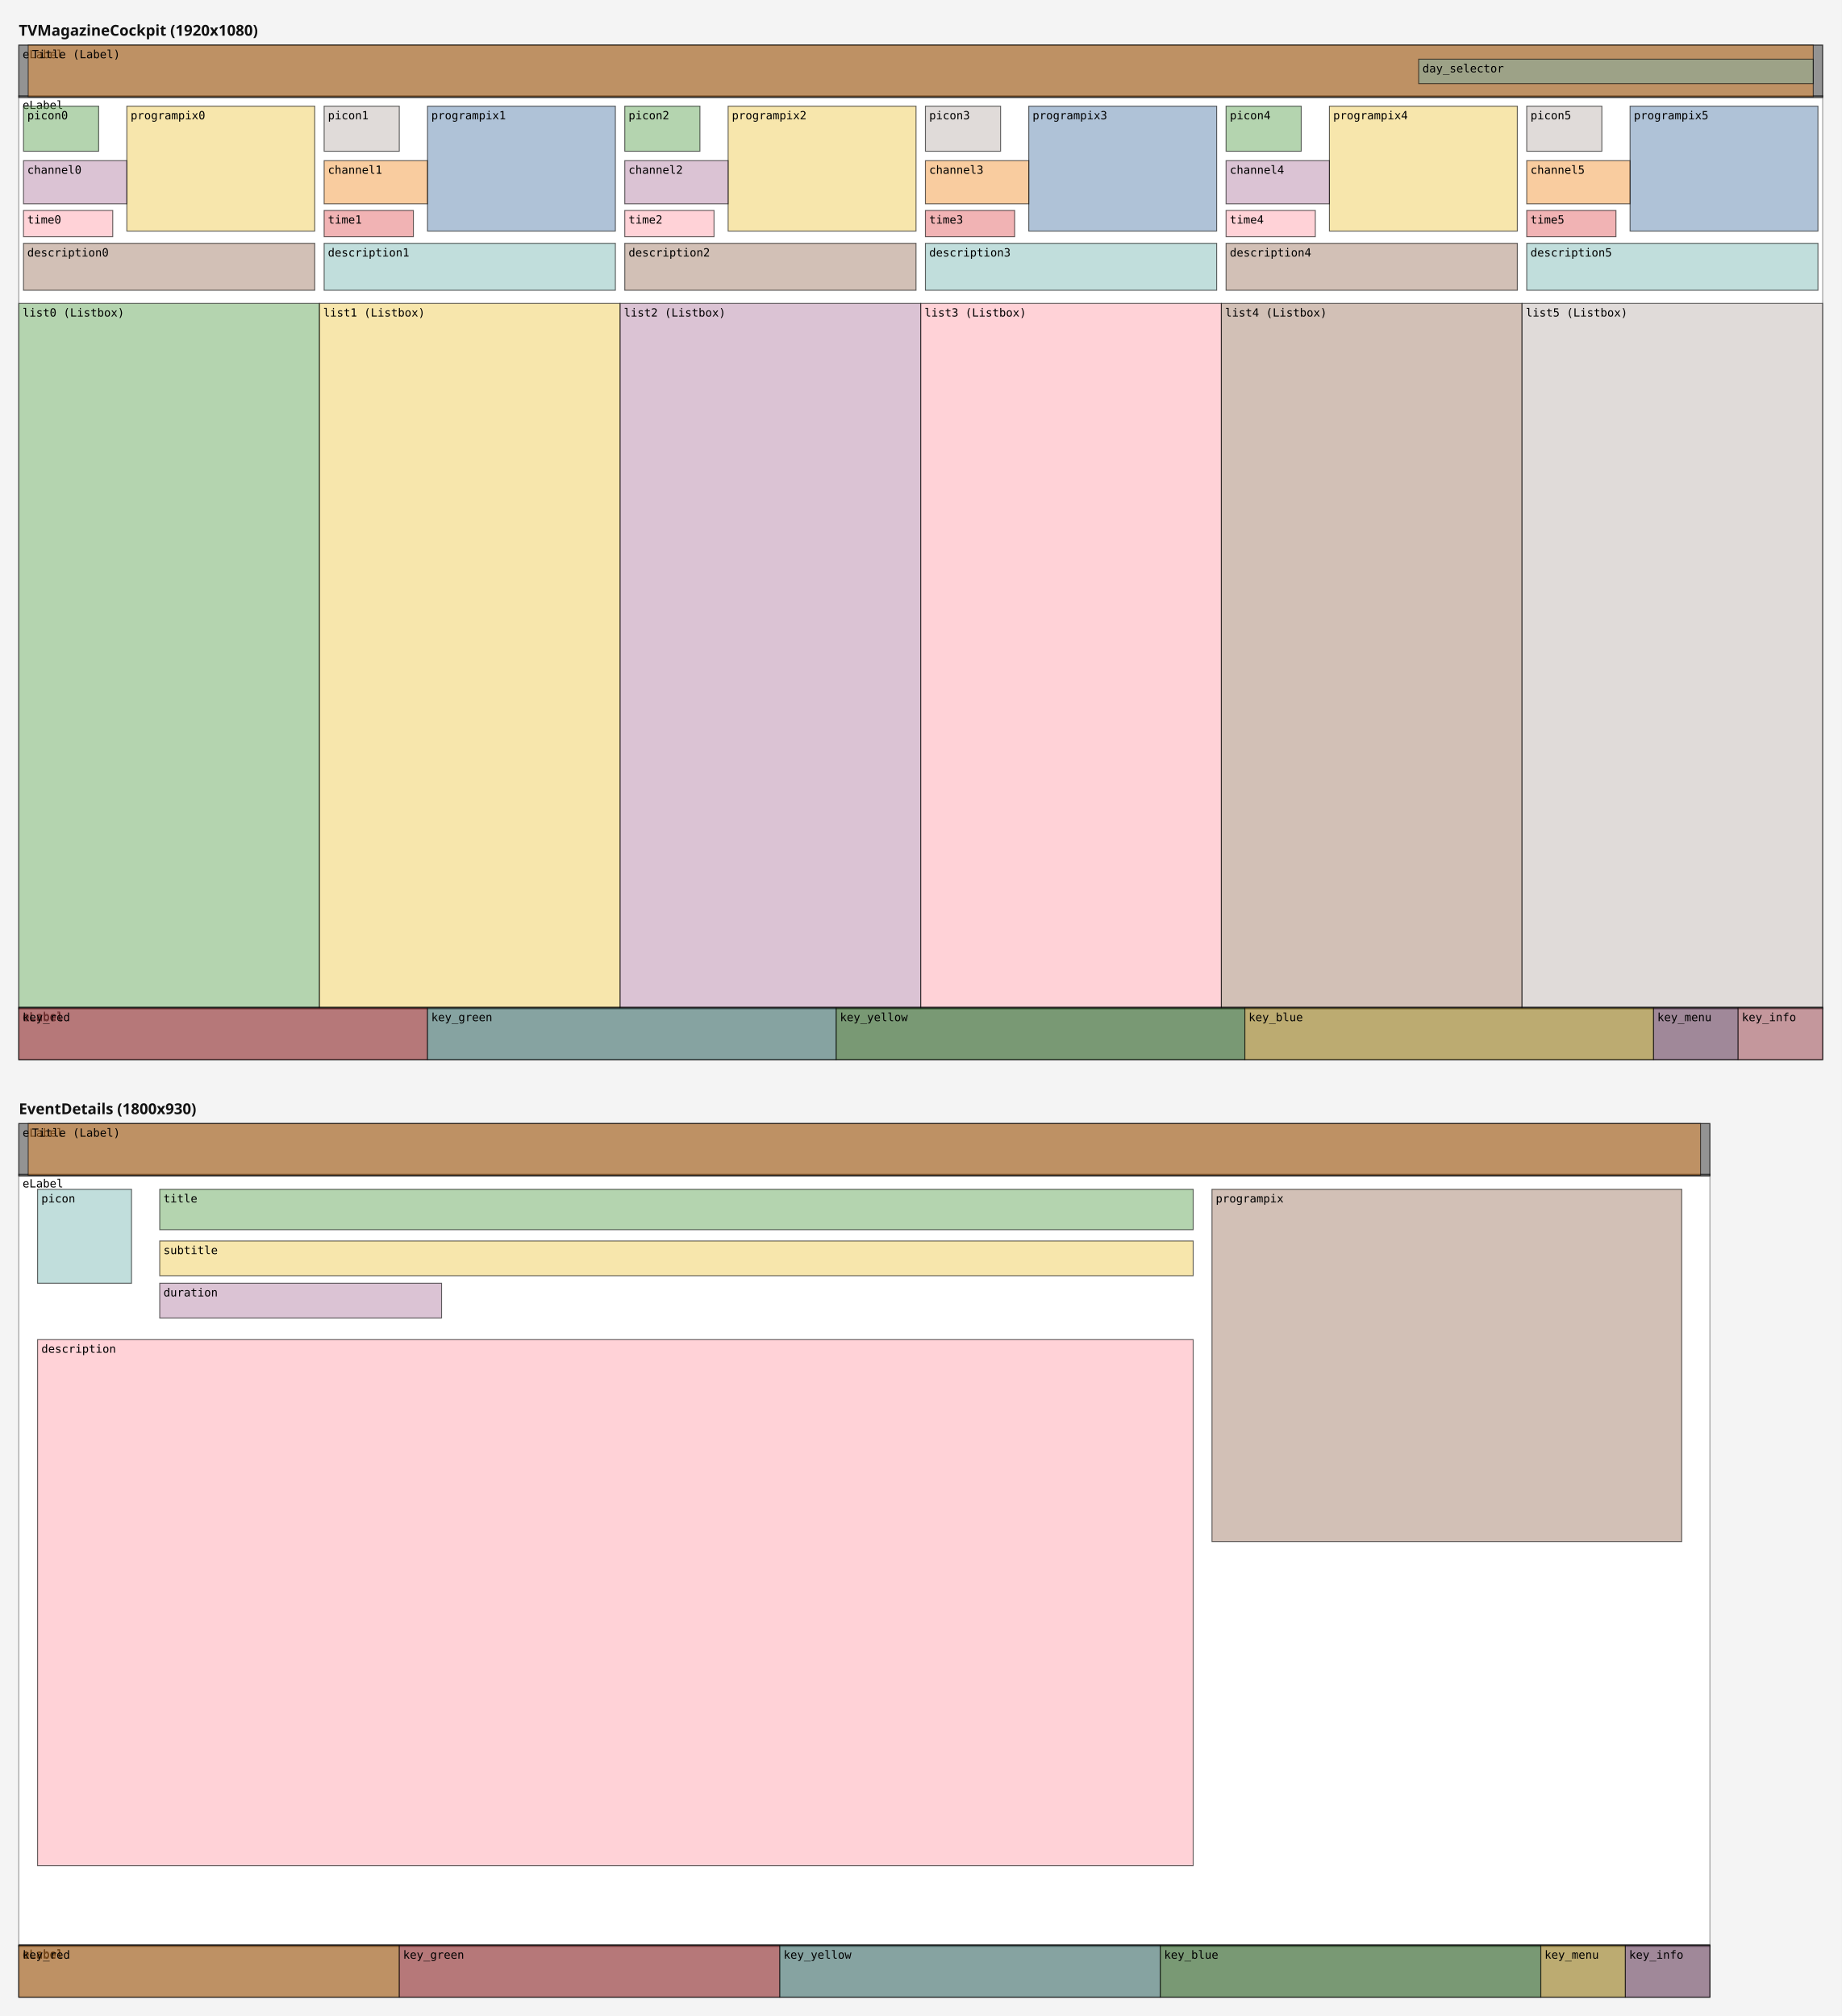
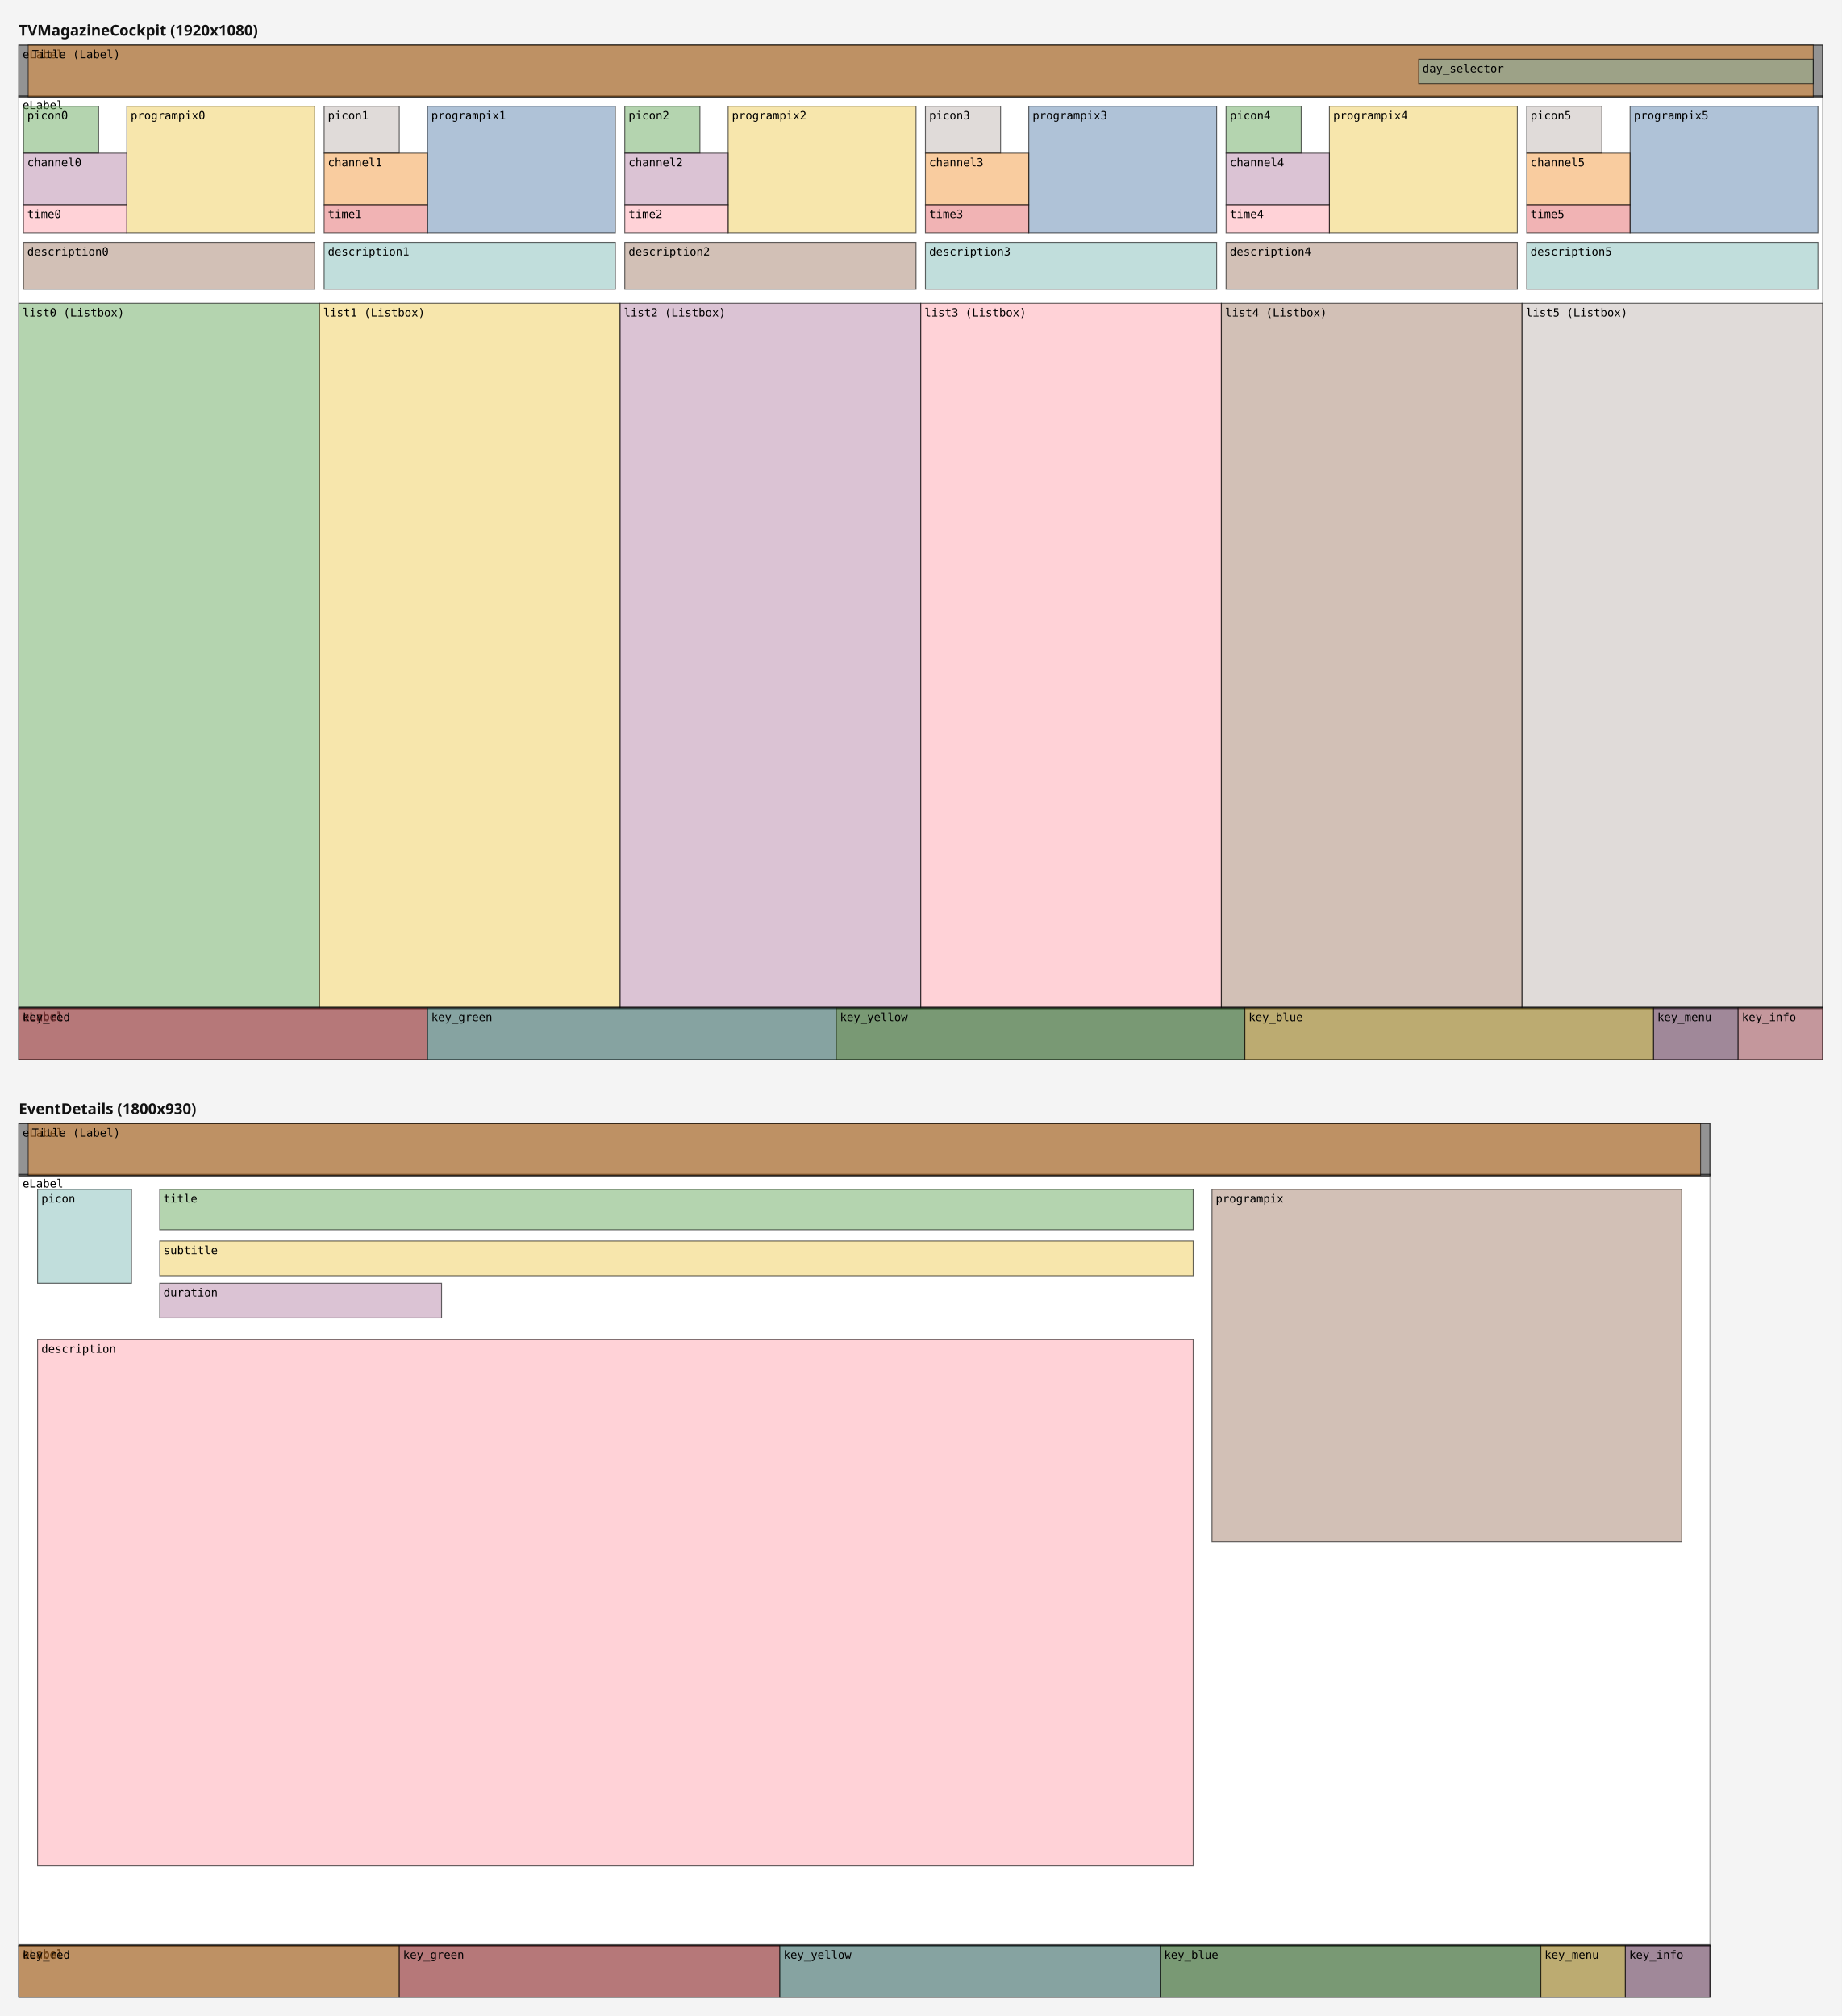
<svg xmlns="http://www.w3.org/2000/svg" width="1960" height="2146" viewBox="0 0 1960 2146">
  <rect x="0" y="0" width="1960" height="2146" fill="#f4f4f4" />
  <text x="20" y="38" font-family="sans-serif" font-size="16" font-weight="bold" fill="#111111">TVMagazineCockpit (1920x1080)</text>
  <g data-screen="0" transform="translate(20,48)">
    <rect x="0" y="0" width="1920" height="1080" fill="#ffffff" stroke="#999999" stroke-width="1" />
    <g>
      <rect data-ref="0:0" x="0" y="0" width="1920" height="55" fill="#101010" fill-opacity="0.45" stroke="#000000" stroke-opacity="0.6" stroke-width="1" />
      <text x="4" y="14" font-family="monospace" font-size="12" fill="#000000">eLabel</text>
    </g>
    <g>
      <rect data-ref="0:2" x="0" y="54" width="1920" height="2" fill="#404040" fill-opacity="0.45" stroke="#000000" stroke-opacity="0.6" stroke-width="1" />
      <text x="4" y="68" font-family="monospace" font-size="12" fill="#000000">eLabel</text>
    </g>
    <g>
-       <rect data-ref="0:4" x="5" y="65" width="80" height="48" fill="#59a14f" fill-opacity="0.45" stroke="#000000" stroke-opacity="0.6" stroke-width="1" />
+       <rect data-ref="0:4" x="5" y="65" width="80" height="50" fill="#59a14f" fill-opacity="0.45" stroke="#000000" stroke-opacity="0.6" stroke-width="1" />
      <text x="9" y="79" font-family="monospace" font-size="12" fill="#000000">picon0</text>
    </g>
    <g>
-       <rect data-ref="0:5" x="115" y="65" width="200" height="133" fill="#edc948" fill-opacity="0.45" stroke="#000000" stroke-opacity="0.6" stroke-width="1" />
+       <rect data-ref="0:5" x="115" y="65" width="200" height="135" fill="#edc948" fill-opacity="0.45" stroke="#000000" stroke-opacity="0.6" stroke-width="1" />
      <text x="119" y="79" font-family="monospace" font-size="12" fill="#000000">programpix0</text>
    </g>
    <g>
-       <rect data-ref="0:6" x="5" y="123" width="110" height="46" fill="#b07aa1" fill-opacity="0.45" stroke="#000000" stroke-opacity="0.6" stroke-width="1" />
-       <text x="9" y="137" font-family="monospace" font-size="12" fill="#000000">channel0</text>
-     </g>
-     <g>
-       <rect data-ref="0:7" x="5" y="176" width="95" height="28" fill="#ff9da7" fill-opacity="0.45" stroke="#000000" stroke-opacity="0.6" stroke-width="1" />
-       <text x="9" y="190" font-family="monospace" font-size="12" fill="#000000">time0</text>
-     </g>
-     <g>
-       <rect data-ref="0:8" x="5" y="211" width="310" height="50" fill="#9c755f" fill-opacity="0.45" stroke="#000000" stroke-opacity="0.6" stroke-width="1" />
-       <text x="9" y="225" font-family="monospace" font-size="12" fill="#000000">description0</text>
-     </g>
-     <g>
-       <rect data-ref="0:9" x="325" y="65" width="80" height="48" fill="#bab0ac" fill-opacity="0.45" stroke="#000000" stroke-opacity="0.6" stroke-width="1" />
+       <rect data-ref="0:6" x="5" y="115" width="110" height="55" fill="#b07aa1" fill-opacity="0.45" stroke="#000000" stroke-opacity="0.6" stroke-width="1" />
+       <text x="9" y="129" font-family="monospace" font-size="12" fill="#000000">channel0</text>
+     </g>
+     <g>
+       <rect data-ref="0:7" x="5" y="170" width="110" height="30" fill="#ff9da7" fill-opacity="0.45" stroke="#000000" stroke-opacity="0.6" stroke-width="1" />
+       <text x="9" y="184" font-family="monospace" font-size="12" fill="#000000">time0</text>
+     </g>
+     <g>
+       <rect data-ref="0:8" x="5" y="210" width="310" height="50" fill="#9c755f" fill-opacity="0.45" stroke="#000000" stroke-opacity="0.6" stroke-width="1" />
+       <text x="9" y="224" font-family="monospace" font-size="12" fill="#000000">description0</text>
+     </g>
+     <g>
+       <rect data-ref="0:9" x="325" y="65" width="80" height="50" fill="#bab0ac" fill-opacity="0.45" stroke="#000000" stroke-opacity="0.6" stroke-width="1" />
      <text x="329" y="79" font-family="monospace" font-size="12" fill="#000000">picon1</text>
    </g>
    <g>
-       <rect data-ref="0:10" x="435" y="65" width="200" height="133" fill="#4e79a7" fill-opacity="0.45" stroke="#000000" stroke-opacity="0.6" stroke-width="1" />
+       <rect data-ref="0:10" x="435" y="65" width="200" height="135" fill="#4e79a7" fill-opacity="0.45" stroke="#000000" stroke-opacity="0.6" stroke-width="1" />
      <text x="439" y="79" font-family="monospace" font-size="12" fill="#000000">programpix1</text>
    </g>
    <g>
-       <rect data-ref="0:11" x="325" y="123" width="110" height="46" fill="#f28e2b" fill-opacity="0.45" stroke="#000000" stroke-opacity="0.6" stroke-width="1" />
-       <text x="329" y="137" font-family="monospace" font-size="12" fill="#000000">channel1</text>
-     </g>
-     <g>
-       <rect data-ref="0:12" x="325" y="176" width="95" height="28" fill="#e15759" fill-opacity="0.45" stroke="#000000" stroke-opacity="0.6" stroke-width="1" />
-       <text x="329" y="190" font-family="monospace" font-size="12" fill="#000000">time1</text>
-     </g>
-     <g>
-       <rect data-ref="0:13" x="325" y="211" width="310" height="50" fill="#76b7b2" fill-opacity="0.45" stroke="#000000" stroke-opacity="0.6" stroke-width="1" />
-       <text x="329" y="225" font-family="monospace" font-size="12" fill="#000000">description1</text>
-     </g>
-     <g>
-       <rect data-ref="0:14" x="645" y="65" width="80" height="48" fill="#59a14f" fill-opacity="0.45" stroke="#000000" stroke-opacity="0.6" stroke-width="1" />
+       <rect data-ref="0:11" x="325" y="115" width="110" height="55" fill="#f28e2b" fill-opacity="0.45" stroke="#000000" stroke-opacity="0.6" stroke-width="1" />
+       <text x="329" y="129" font-family="monospace" font-size="12" fill="#000000">channel1</text>
+     </g>
+     <g>
+       <rect data-ref="0:12" x="325" y="170" width="110" height="30" fill="#e15759" fill-opacity="0.45" stroke="#000000" stroke-opacity="0.6" stroke-width="1" />
+       <text x="329" y="184" font-family="monospace" font-size="12" fill="#000000">time1</text>
+     </g>
+     <g>
+       <rect data-ref="0:13" x="325" y="210" width="310" height="50" fill="#76b7b2" fill-opacity="0.45" stroke="#000000" stroke-opacity="0.6" stroke-width="1" />
+       <text x="329" y="224" font-family="monospace" font-size="12" fill="#000000">description1</text>
+     </g>
+     <g>
+       <rect data-ref="0:14" x="645" y="65" width="80" height="50" fill="#59a14f" fill-opacity="0.45" stroke="#000000" stroke-opacity="0.6" stroke-width="1" />
      <text x="649" y="79" font-family="monospace" font-size="12" fill="#000000">picon2</text>
    </g>
    <g>
-       <rect data-ref="0:15" x="755" y="65" width="200" height="133" fill="#edc948" fill-opacity="0.45" stroke="#000000" stroke-opacity="0.6" stroke-width="1" />
+       <rect data-ref="0:15" x="755" y="65" width="200" height="135" fill="#edc948" fill-opacity="0.45" stroke="#000000" stroke-opacity="0.6" stroke-width="1" />
      <text x="759" y="79" font-family="monospace" font-size="12" fill="#000000">programpix2</text>
    </g>
    <g>
-       <rect data-ref="0:16" x="645" y="123" width="110" height="46" fill="#b07aa1" fill-opacity="0.45" stroke="#000000" stroke-opacity="0.6" stroke-width="1" />
-       <text x="649" y="137" font-family="monospace" font-size="12" fill="#000000">channel2</text>
-     </g>
-     <g>
-       <rect data-ref="0:17" x="645" y="176" width="95" height="28" fill="#ff9da7" fill-opacity="0.45" stroke="#000000" stroke-opacity="0.6" stroke-width="1" />
-       <text x="649" y="190" font-family="monospace" font-size="12" fill="#000000">time2</text>
-     </g>
-     <g>
-       <rect data-ref="0:18" x="645" y="211" width="310" height="50" fill="#9c755f" fill-opacity="0.45" stroke="#000000" stroke-opacity="0.6" stroke-width="1" />
-       <text x="649" y="225" font-family="monospace" font-size="12" fill="#000000">description2</text>
-     </g>
-     <g>
-       <rect data-ref="0:19" x="965" y="65" width="80" height="48" fill="#bab0ac" fill-opacity="0.45" stroke="#000000" stroke-opacity="0.6" stroke-width="1" />
+       <rect data-ref="0:16" x="645" y="115" width="110" height="55" fill="#b07aa1" fill-opacity="0.45" stroke="#000000" stroke-opacity="0.6" stroke-width="1" />
+       <text x="649" y="129" font-family="monospace" font-size="12" fill="#000000">channel2</text>
+     </g>
+     <g>
+       <rect data-ref="0:17" x="645" y="170" width="110" height="30" fill="#ff9da7" fill-opacity="0.45" stroke="#000000" stroke-opacity="0.6" stroke-width="1" />
+       <text x="649" y="184" font-family="monospace" font-size="12" fill="#000000">time2</text>
+     </g>
+     <g>
+       <rect data-ref="0:18" x="645" y="210" width="310" height="50" fill="#9c755f" fill-opacity="0.45" stroke="#000000" stroke-opacity="0.6" stroke-width="1" />
+       <text x="649" y="224" font-family="monospace" font-size="12" fill="#000000">description2</text>
+     </g>
+     <g>
+       <rect data-ref="0:19" x="965" y="65" width="80" height="50" fill="#bab0ac" fill-opacity="0.45" stroke="#000000" stroke-opacity="0.6" stroke-width="1" />
      <text x="969" y="79" font-family="monospace" font-size="12" fill="#000000">picon3</text>
    </g>
    <g>
-       <rect data-ref="0:20" x="1075" y="65" width="200" height="133" fill="#4e79a7" fill-opacity="0.45" stroke="#000000" stroke-opacity="0.6" stroke-width="1" />
+       <rect data-ref="0:20" x="1075" y="65" width="200" height="135" fill="#4e79a7" fill-opacity="0.45" stroke="#000000" stroke-opacity="0.6" stroke-width="1" />
      <text x="1079" y="79" font-family="monospace" font-size="12" fill="#000000">programpix3</text>
    </g>
    <g>
-       <rect data-ref="0:21" x="965" y="123" width="110" height="46" fill="#f28e2b" fill-opacity="0.45" stroke="#000000" stroke-opacity="0.6" stroke-width="1" />
-       <text x="969" y="137" font-family="monospace" font-size="12" fill="#000000">channel3</text>
-     </g>
-     <g>
-       <rect data-ref="0:22" x="965" y="176" width="95" height="28" fill="#e15759" fill-opacity="0.45" stroke="#000000" stroke-opacity="0.6" stroke-width="1" />
-       <text x="969" y="190" font-family="monospace" font-size="12" fill="#000000">time3</text>
-     </g>
-     <g>
-       <rect data-ref="0:23" x="965" y="211" width="310" height="50" fill="#76b7b2" fill-opacity="0.45" stroke="#000000" stroke-opacity="0.6" stroke-width="1" />
-       <text x="969" y="225" font-family="monospace" font-size="12" fill="#000000">description3</text>
-     </g>
-     <g>
-       <rect data-ref="0:24" x="1285" y="65" width="80" height="48" fill="#59a14f" fill-opacity="0.45" stroke="#000000" stroke-opacity="0.6" stroke-width="1" />
+       <rect data-ref="0:21" x="965" y="115" width="110" height="55" fill="#f28e2b" fill-opacity="0.45" stroke="#000000" stroke-opacity="0.6" stroke-width="1" />
+       <text x="969" y="129" font-family="monospace" font-size="12" fill="#000000">channel3</text>
+     </g>
+     <g>
+       <rect data-ref="0:22" x="965" y="170" width="110" height="30" fill="#e15759" fill-opacity="0.45" stroke="#000000" stroke-opacity="0.6" stroke-width="1" />
+       <text x="969" y="184" font-family="monospace" font-size="12" fill="#000000">time3</text>
+     </g>
+     <g>
+       <rect data-ref="0:23" x="965" y="210" width="310" height="50" fill="#76b7b2" fill-opacity="0.45" stroke="#000000" stroke-opacity="0.6" stroke-width="1" />
+       <text x="969" y="224" font-family="monospace" font-size="12" fill="#000000">description3</text>
+     </g>
+     <g>
+       <rect data-ref="0:24" x="1285" y="65" width="80" height="50" fill="#59a14f" fill-opacity="0.45" stroke="#000000" stroke-opacity="0.6" stroke-width="1" />
      <text x="1289" y="79" font-family="monospace" font-size="12" fill="#000000">picon4</text>
    </g>
    <g>
-       <rect data-ref="0:25" x="1395" y="65" width="200" height="133" fill="#edc948" fill-opacity="0.45" stroke="#000000" stroke-opacity="0.6" stroke-width="1" />
+       <rect data-ref="0:25" x="1395" y="65" width="200" height="135" fill="#edc948" fill-opacity="0.45" stroke="#000000" stroke-opacity="0.6" stroke-width="1" />
      <text x="1399" y="79" font-family="monospace" font-size="12" fill="#000000">programpix4</text>
    </g>
    <g>
-       <rect data-ref="0:26" x="1285" y="123" width="110" height="46" fill="#b07aa1" fill-opacity="0.45" stroke="#000000" stroke-opacity="0.6" stroke-width="1" />
-       <text x="1289" y="137" font-family="monospace" font-size="12" fill="#000000">channel4</text>
-     </g>
-     <g>
-       <rect data-ref="0:27" x="1285" y="176" width="95" height="28" fill="#ff9da7" fill-opacity="0.45" stroke="#000000" stroke-opacity="0.6" stroke-width="1" />
-       <text x="1289" y="190" font-family="monospace" font-size="12" fill="#000000">time4</text>
-     </g>
-     <g>
-       <rect data-ref="0:28" x="1285" y="211" width="310" height="50" fill="#9c755f" fill-opacity="0.45" stroke="#000000" stroke-opacity="0.6" stroke-width="1" />
-       <text x="1289" y="225" font-family="monospace" font-size="12" fill="#000000">description4</text>
-     </g>
-     <g>
-       <rect data-ref="0:29" x="1605" y="65" width="80" height="48" fill="#bab0ac" fill-opacity="0.45" stroke="#000000" stroke-opacity="0.6" stroke-width="1" />
+       <rect data-ref="0:26" x="1285" y="115" width="110" height="55" fill="#b07aa1" fill-opacity="0.45" stroke="#000000" stroke-opacity="0.6" stroke-width="1" />
+       <text x="1289" y="129" font-family="monospace" font-size="12" fill="#000000">channel4</text>
+     </g>
+     <g>
+       <rect data-ref="0:27" x="1285" y="170" width="110" height="30" fill="#ff9da7" fill-opacity="0.45" stroke="#000000" stroke-opacity="0.6" stroke-width="1" />
+       <text x="1289" y="184" font-family="monospace" font-size="12" fill="#000000">time4</text>
+     </g>
+     <g>
+       <rect data-ref="0:28" x="1285" y="210" width="310" height="50" fill="#9c755f" fill-opacity="0.45" stroke="#000000" stroke-opacity="0.6" stroke-width="1" />
+       <text x="1289" y="224" font-family="monospace" font-size="12" fill="#000000">description4</text>
+     </g>
+     <g>
+       <rect data-ref="0:29" x="1605" y="65" width="80" height="50" fill="#bab0ac" fill-opacity="0.45" stroke="#000000" stroke-opacity="0.6" stroke-width="1" />
      <text x="1609" y="79" font-family="monospace" font-size="12" fill="#000000">picon5</text>
    </g>
    <g>
-       <rect data-ref="0:30" x="1715" y="65" width="200" height="133" fill="#4e79a7" fill-opacity="0.45" stroke="#000000" stroke-opacity="0.6" stroke-width="1" />
+       <rect data-ref="0:30" x="1715" y="65" width="200" height="135" fill="#4e79a7" fill-opacity="0.45" stroke="#000000" stroke-opacity="0.6" stroke-width="1" />
      <text x="1719" y="79" font-family="monospace" font-size="12" fill="#000000">programpix5</text>
    </g>
    <g>
-       <rect data-ref="0:31" x="1605" y="123" width="110" height="46" fill="#f28e2b" fill-opacity="0.45" stroke="#000000" stroke-opacity="0.6" stroke-width="1" />
-       <text x="1609" y="137" font-family="monospace" font-size="12" fill="#000000">channel5</text>
-     </g>
-     <g>
-       <rect data-ref="0:32" x="1605" y="176" width="95" height="28" fill="#e15759" fill-opacity="0.45" stroke="#000000" stroke-opacity="0.6" stroke-width="1" />
-       <text x="1609" y="190" font-family="monospace" font-size="12" fill="#000000">time5</text>
-     </g>
-     <g>
-       <rect data-ref="0:33" x="1605" y="211" width="310" height="50" fill="#76b7b2" fill-opacity="0.45" stroke="#000000" stroke-opacity="0.6" stroke-width="1" />
-       <text x="1609" y="225" font-family="monospace" font-size="12" fill="#000000">description5</text>
+       <rect data-ref="0:31" x="1605" y="115" width="110" height="55" fill="#f28e2b" fill-opacity="0.45" stroke="#000000" stroke-opacity="0.6" stroke-width="1" />
+       <text x="1609" y="129" font-family="monospace" font-size="12" fill="#000000">channel5</text>
+     </g>
+     <g>
+       <rect data-ref="0:32" x="1605" y="170" width="110" height="30" fill="#e15759" fill-opacity="0.45" stroke="#000000" stroke-opacity="0.6" stroke-width="1" />
+       <text x="1609" y="184" font-family="monospace" font-size="12" fill="#000000">time5</text>
+     </g>
+     <g>
+       <rect data-ref="0:33" x="1605" y="210" width="310" height="50" fill="#76b7b2" fill-opacity="0.45" stroke="#000000" stroke-opacity="0.6" stroke-width="1" />
+       <text x="1609" y="224" font-family="monospace" font-size="12" fill="#000000">description5</text>
    </g>
    <g>
      <rect data-ref="0:34" x="0" y="275" width="320" height="750" fill="#59a14f" fill-opacity="0.45" stroke="#000000" stroke-opacity="0.6" stroke-width="1" />
      <text x="4" y="289" font-family="monospace" font-size="12" fill="#000000">list0 (Listbox)</text>
    </g>
    <g>
      <rect data-ref="0:35" x="320" y="275" width="320" height="750" fill="#edc948" fill-opacity="0.45" stroke="#000000" stroke-opacity="0.6" stroke-width="1" />
      <text x="324" y="289" font-family="monospace" font-size="12" fill="#000000">list1 (Listbox)</text>
    </g>
    <g>
      <rect data-ref="0:36" x="640" y="275" width="320" height="750" fill="#b07aa1" fill-opacity="0.45" stroke="#000000" stroke-opacity="0.6" stroke-width="1" />
      <text x="644" y="289" font-family="monospace" font-size="12" fill="#000000">list2 (Listbox)</text>
    </g>
    <g>
      <rect data-ref="0:37" x="960" y="275" width="320" height="750" fill="#ff9da7" fill-opacity="0.45" stroke="#000000" stroke-opacity="0.6" stroke-width="1" />
      <text x="964" y="289" font-family="monospace" font-size="12" fill="#000000">list3 (Listbox)</text>
    </g>
    <g>
      <rect data-ref="0:38" x="1280" y="275" width="320" height="750" fill="#9c755f" fill-opacity="0.45" stroke="#000000" stroke-opacity="0.6" stroke-width="1" />
      <text x="1284" y="289" font-family="monospace" font-size="12" fill="#000000">list4 (Listbox)</text>
    </g>
    <g>
      <rect data-ref="0:39" x="1600" y="275" width="320" height="750" fill="#bab0ac" fill-opacity="0.45" stroke="#000000" stroke-opacity="0.6" stroke-width="1" />
      <text x="1604" y="289" font-family="monospace" font-size="12" fill="#000000">list5 (Listbox)</text>
    </g>
    <g>
      <rect data-ref="0:40" x="0" y="1024" width="1920" height="2" fill="#404040" fill-opacity="0.45" stroke="#000000" stroke-opacity="0.6" stroke-width="1" />
      <text x="4" y="1038" font-family="monospace" font-size="12" fill="#000000">eLabel</text>
    </g>
    <g>
      <rect data-ref="0:41" x="0" y="1025" width="1920" height="55" fill="#101010" fill-opacity="0.45" stroke="#000000" stroke-opacity="0.6" stroke-width="1" />
      <text x="4" y="1039" font-family="monospace" font-size="12" fill="#000000">eLabel</text>
    </g>
    <g>
      <rect data-ref="0:1" x="10" y="0" width="1900" height="55" fill="#f28e2b" fill-opacity="0.45" stroke="#000000" stroke-opacity="0.6" stroke-width="1" />
      <text x="14" y="14" font-family="monospace" font-size="12" fill="#000000">Title (Label)</text>
    </g>
    <g>
      <rect data-ref="0:3" x="1490" y="15" width="420" height="26" fill="#76b7b2" fill-opacity="0.45" stroke="#000000" stroke-opacity="0.6" stroke-width="1" />
      <text x="1494" y="29" font-family="monospace" font-size="12" fill="#000000">day_selector</text>
    </g>
    <g>
      <rect data-ref="0:42" x="0" y="1025" width="435" height="55" fill="#e15759" fill-opacity="0.45" stroke="#000000" stroke-opacity="0.6" stroke-width="1" />
      <text x="4" y="1039" font-family="monospace" font-size="12" fill="#000000">key_red</text>
    </g>
    <g>
      <rect data-ref="0:43" x="435" y="1025" width="435" height="55" fill="#76b7b2" fill-opacity="0.45" stroke="#000000" stroke-opacity="0.6" stroke-width="1" />
      <text x="439" y="1039" font-family="monospace" font-size="12" fill="#000000">key_green</text>
    </g>
    <g>
      <rect data-ref="0:44" x="870" y="1025" width="435" height="55" fill="#59a14f" fill-opacity="0.45" stroke="#000000" stroke-opacity="0.6" stroke-width="1" />
      <text x="874" y="1039" font-family="monospace" font-size="12" fill="#000000">key_yellow</text>
    </g>
    <g>
      <rect data-ref="0:45" x="1305" y="1025" width="435" height="55" fill="#edc948" fill-opacity="0.45" stroke="#000000" stroke-opacity="0.6" stroke-width="1" />
      <text x="1309" y="1039" font-family="monospace" font-size="12" fill="#000000">key_blue</text>
    </g>
    <g>
      <rect data-ref="0:46" x="1740" y="1025" width="90" height="55" fill="#b07aa1" fill-opacity="0.45" stroke="#000000" stroke-opacity="0.6" stroke-width="1" />
      <text x="1744" y="1039" font-family="monospace" font-size="12" fill="#000000">key_menu</text>
    </g>
    <g>
      <rect data-ref="0:47" x="1830" y="1025" width="90" height="55" fill="#ff9da7" fill-opacity="0.45" stroke="#000000" stroke-opacity="0.6" stroke-width="1" />
      <text x="1834" y="1039" font-family="monospace" font-size="12" fill="#000000">key_info</text>
    </g>
  </g>
  <text x="20" y="1186" font-family="sans-serif" font-size="16" font-weight="bold" fill="#111111">EventDetails (1800x930)</text>
  <g data-screen="1" transform="translate(20,1196)">
    <rect x="0" y="0" width="1800" height="930" fill="#ffffff" stroke="#999999" stroke-width="1" />
    <g>
      <rect data-ref="1:0" x="0" y="0" width="1800" height="55" fill="#101010" fill-opacity="0.45" stroke="#000000" stroke-opacity="0.6" stroke-width="1" />
      <text x="4" y="14" font-family="monospace" font-size="12" fill="#000000">eLabel</text>
    </g>
    <g>
      <rect data-ref="1:2" x="0" y="54" width="1800" height="2" fill="#404040" fill-opacity="0.45" stroke="#000000" stroke-opacity="0.6" stroke-width="1" />
      <text x="4" y="68" font-family="monospace" font-size="12" fill="#000000">eLabel</text>
    </g>
    <g>
      <rect data-ref="1:3" x="20" y="70" width="100" height="100" fill="#76b7b2" fill-opacity="0.45" stroke="#000000" stroke-opacity="0.6" stroke-width="1" />
      <text x="24" y="84" font-family="monospace" font-size="12" fill="#000000">picon</text>
    </g>
    <g>
      <rect data-ref="1:7" x="20" y="230" width="1230" height="560" fill="#ff9da7" fill-opacity="0.45" stroke="#000000" stroke-opacity="0.6" stroke-width="1" />
      <text x="24" y="244" font-family="monospace" font-size="12" fill="#000000">description</text>
    </g>
    <g>
      <rect data-ref="1:8" x="1270" y="70" width="500" height="375" fill="#9c755f" fill-opacity="0.45" stroke="#000000" stroke-opacity="0.6" stroke-width="1" />
      <text x="1274" y="84" font-family="monospace" font-size="12" fill="#000000">programpix</text>
    </g>
    <g>
      <rect data-ref="1:9" x="0" y="874" width="1800" height="2" fill="#404040" fill-opacity="0.45" stroke="#000000" stroke-opacity="0.6" stroke-width="1" />
      <text x="4" y="888" font-family="monospace" font-size="12" fill="#000000">eLabel</text>
    </g>
    <g>
      <rect data-ref="1:10" x="0" y="875" width="1800" height="55" fill="#101010" fill-opacity="0.45" stroke="#000000" stroke-opacity="0.6" stroke-width="1" />
      <text x="4" y="889" font-family="monospace" font-size="12" fill="#000000">eLabel</text>
    </g>
    <g>
      <rect data-ref="1:1" x="10" y="0" width="1780" height="55" fill="#f28e2b" fill-opacity="0.45" stroke="#000000" stroke-opacity="0.6" stroke-width="1" />
      <text x="14" y="14" font-family="monospace" font-size="12" fill="#000000">Title (Label)</text>
    </g>
    <g>
      <rect data-ref="1:4" x="150" y="70" width="1100" height="43" fill="#59a14f" fill-opacity="0.45" stroke="#000000" stroke-opacity="0.6" stroke-width="1" />
      <text x="154" y="84" font-family="monospace" font-size="12" fill="#000000">title</text>
    </g>
    <g>
      <rect data-ref="1:5" x="150" y="125" width="1100" height="37" fill="#edc948" fill-opacity="0.45" stroke="#000000" stroke-opacity="0.6" stroke-width="1" />
      <text x="154" y="139" font-family="monospace" font-size="12" fill="#000000">subtitle</text>
    </g>
    <g>
      <rect data-ref="1:6" x="150" y="170" width="300" height="37" fill="#b07aa1" fill-opacity="0.45" stroke="#000000" stroke-opacity="0.6" stroke-width="1" />
      <text x="154" y="184" font-family="monospace" font-size="12" fill="#000000">duration</text>
    </g>
    <g>
      <rect data-ref="1:11" x="0" y="875" width="405" height="55" fill="#f28e2b" fill-opacity="0.45" stroke="#000000" stroke-opacity="0.6" stroke-width="1" />
      <text x="4" y="889" font-family="monospace" font-size="12" fill="#000000">key_red</text>
    </g>
    <g>
      <rect data-ref="1:12" x="405" y="875" width="405" height="55" fill="#e15759" fill-opacity="0.45" stroke="#000000" stroke-opacity="0.6" stroke-width="1" />
      <text x="409" y="889" font-family="monospace" font-size="12" fill="#000000">key_green</text>
    </g>
    <g>
      <rect data-ref="1:13" x="810" y="875" width="405" height="55" fill="#76b7b2" fill-opacity="0.45" stroke="#000000" stroke-opacity="0.6" stroke-width="1" />
      <text x="814" y="889" font-family="monospace" font-size="12" fill="#000000">key_yellow</text>
    </g>
    <g>
      <rect data-ref="1:14" x="1215" y="875" width="405" height="55" fill="#59a14f" fill-opacity="0.45" stroke="#000000" stroke-opacity="0.6" stroke-width="1" />
      <text x="1219" y="889" font-family="monospace" font-size="12" fill="#000000">key_blue</text>
    </g>
    <g>
      <rect data-ref="1:15" x="1620" y="875" width="90" height="55" fill="#edc948" fill-opacity="0.45" stroke="#000000" stroke-opacity="0.6" stroke-width="1" />
      <text x="1624" y="889" font-family="monospace" font-size="12" fill="#000000">key_menu</text>
    </g>
    <g>
      <rect data-ref="1:16" x="1710" y="875" width="90" height="55" fill="#b07aa1" fill-opacity="0.45" stroke="#000000" stroke-opacity="0.6" stroke-width="1" />
      <text x="1714" y="889" font-family="monospace" font-size="12" fill="#000000">key_info</text>
    </g>
  </g>
</svg>
